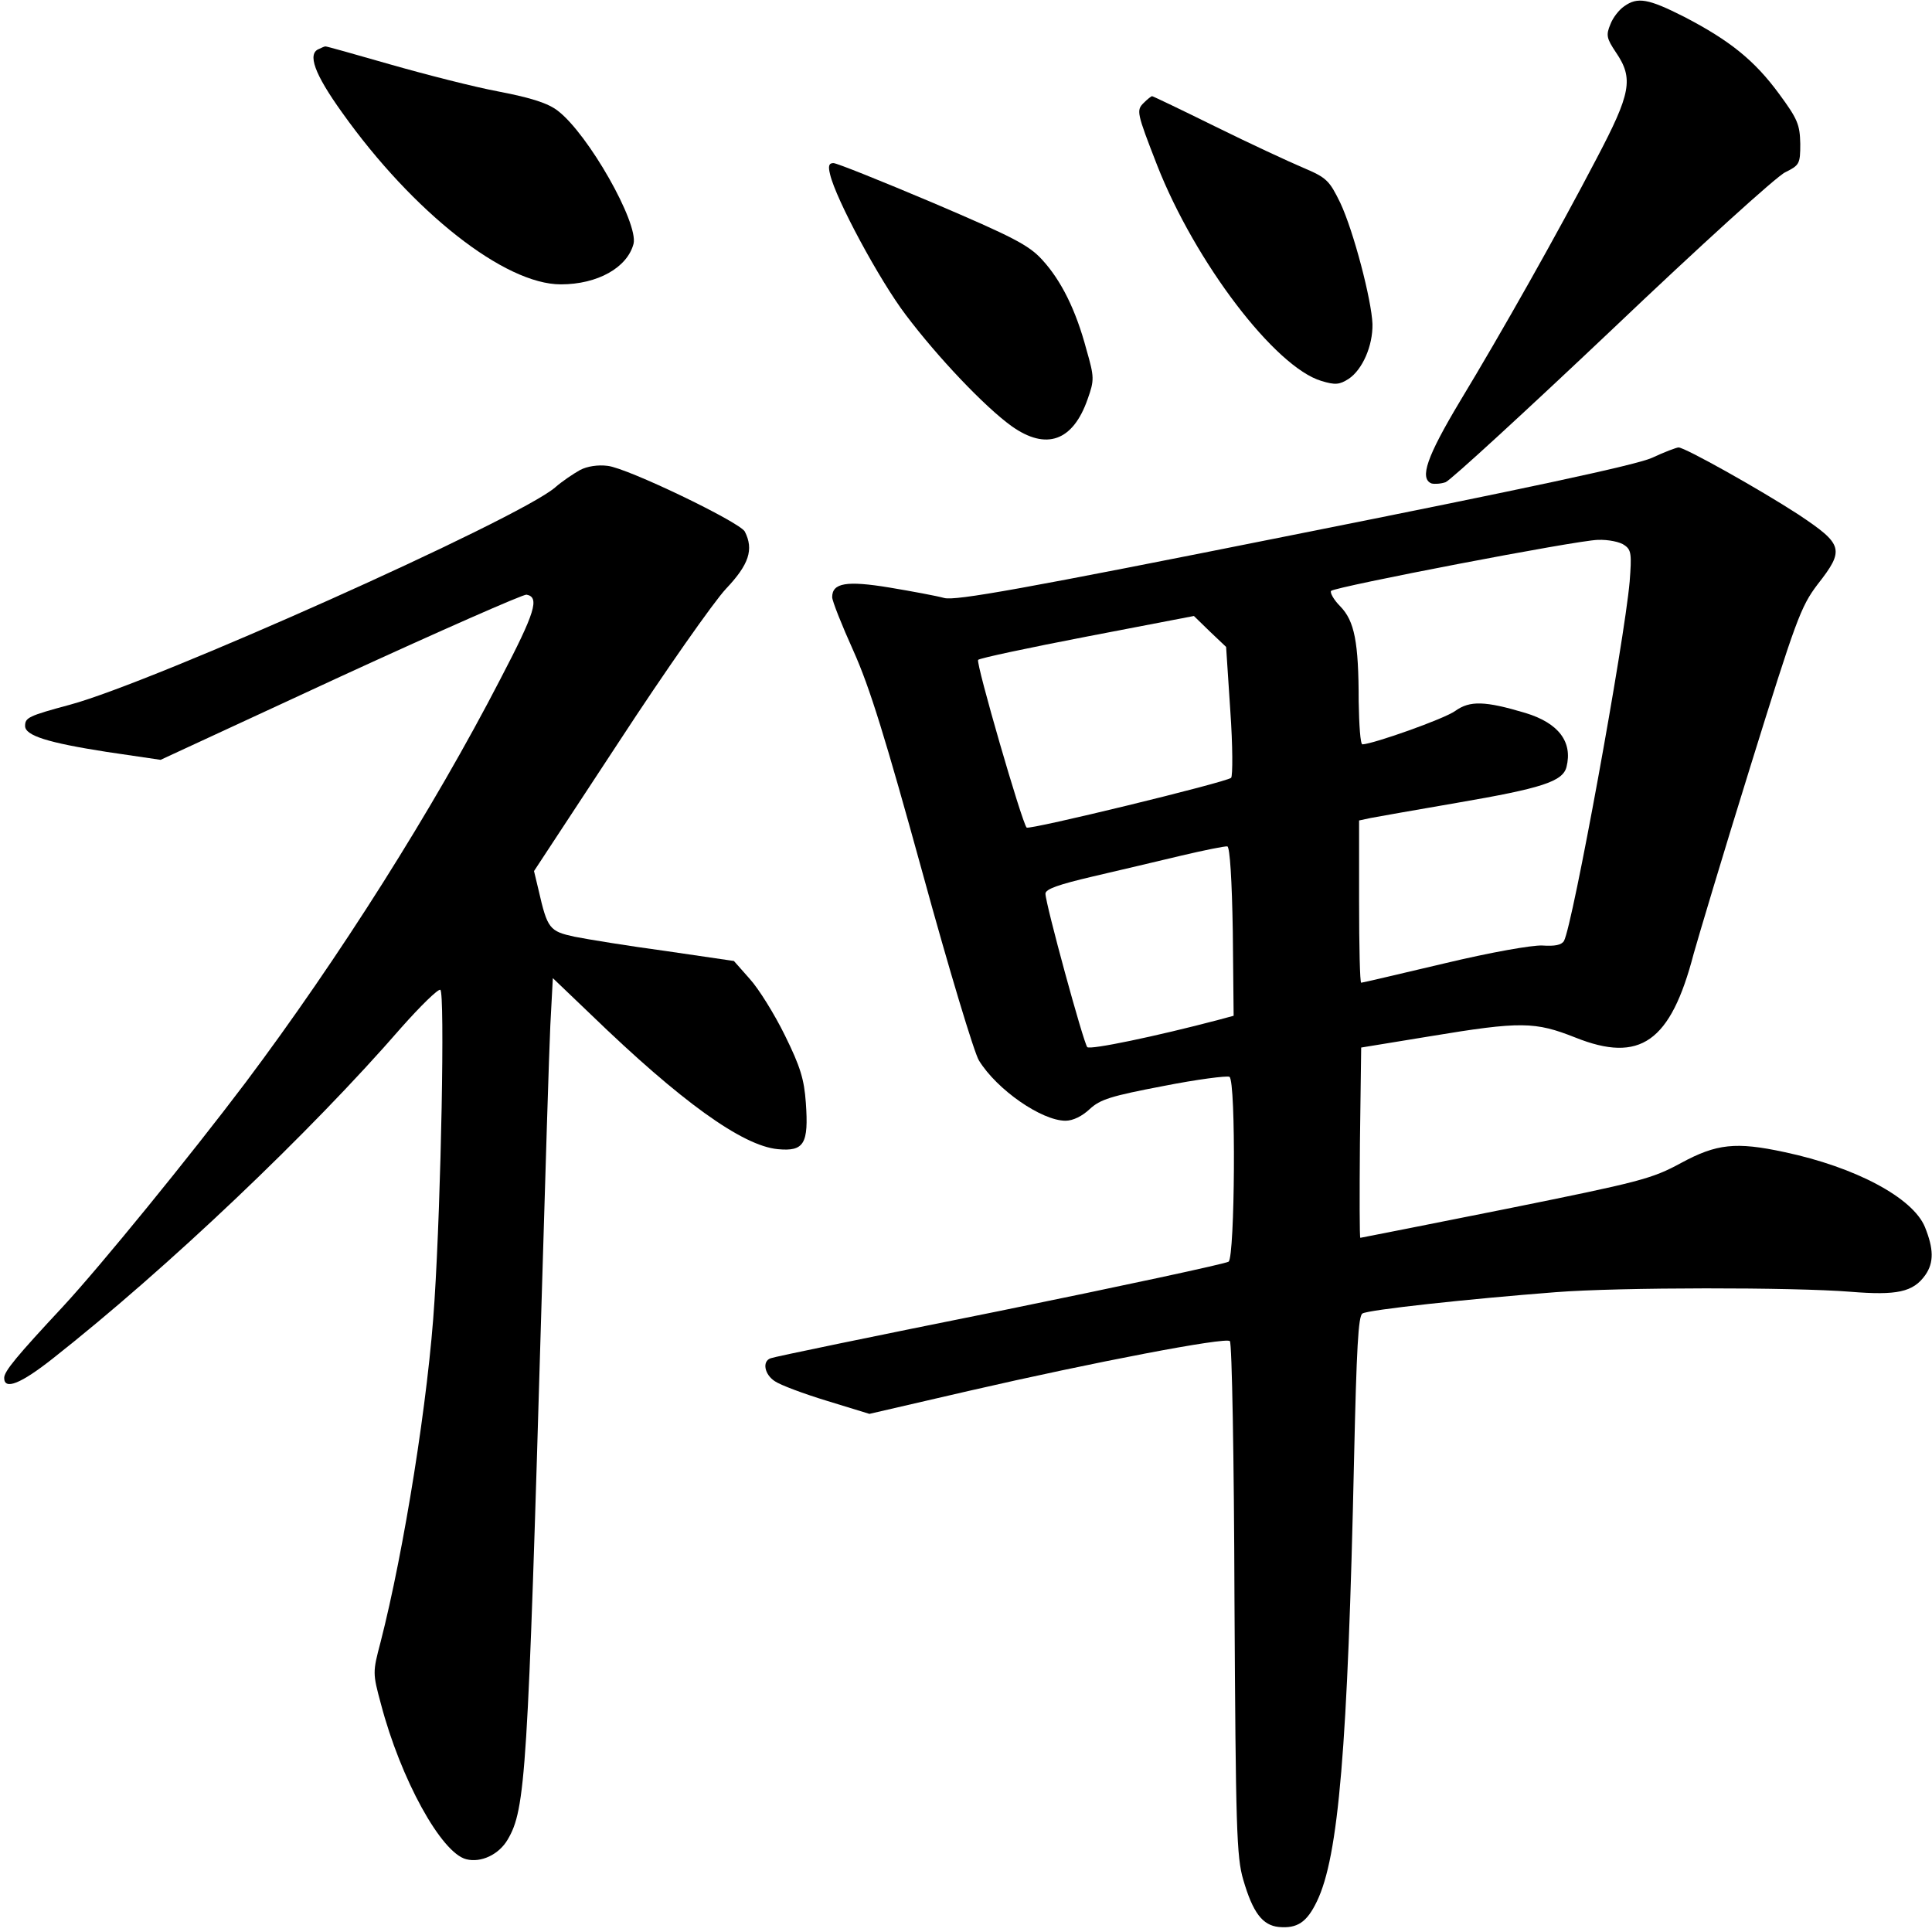
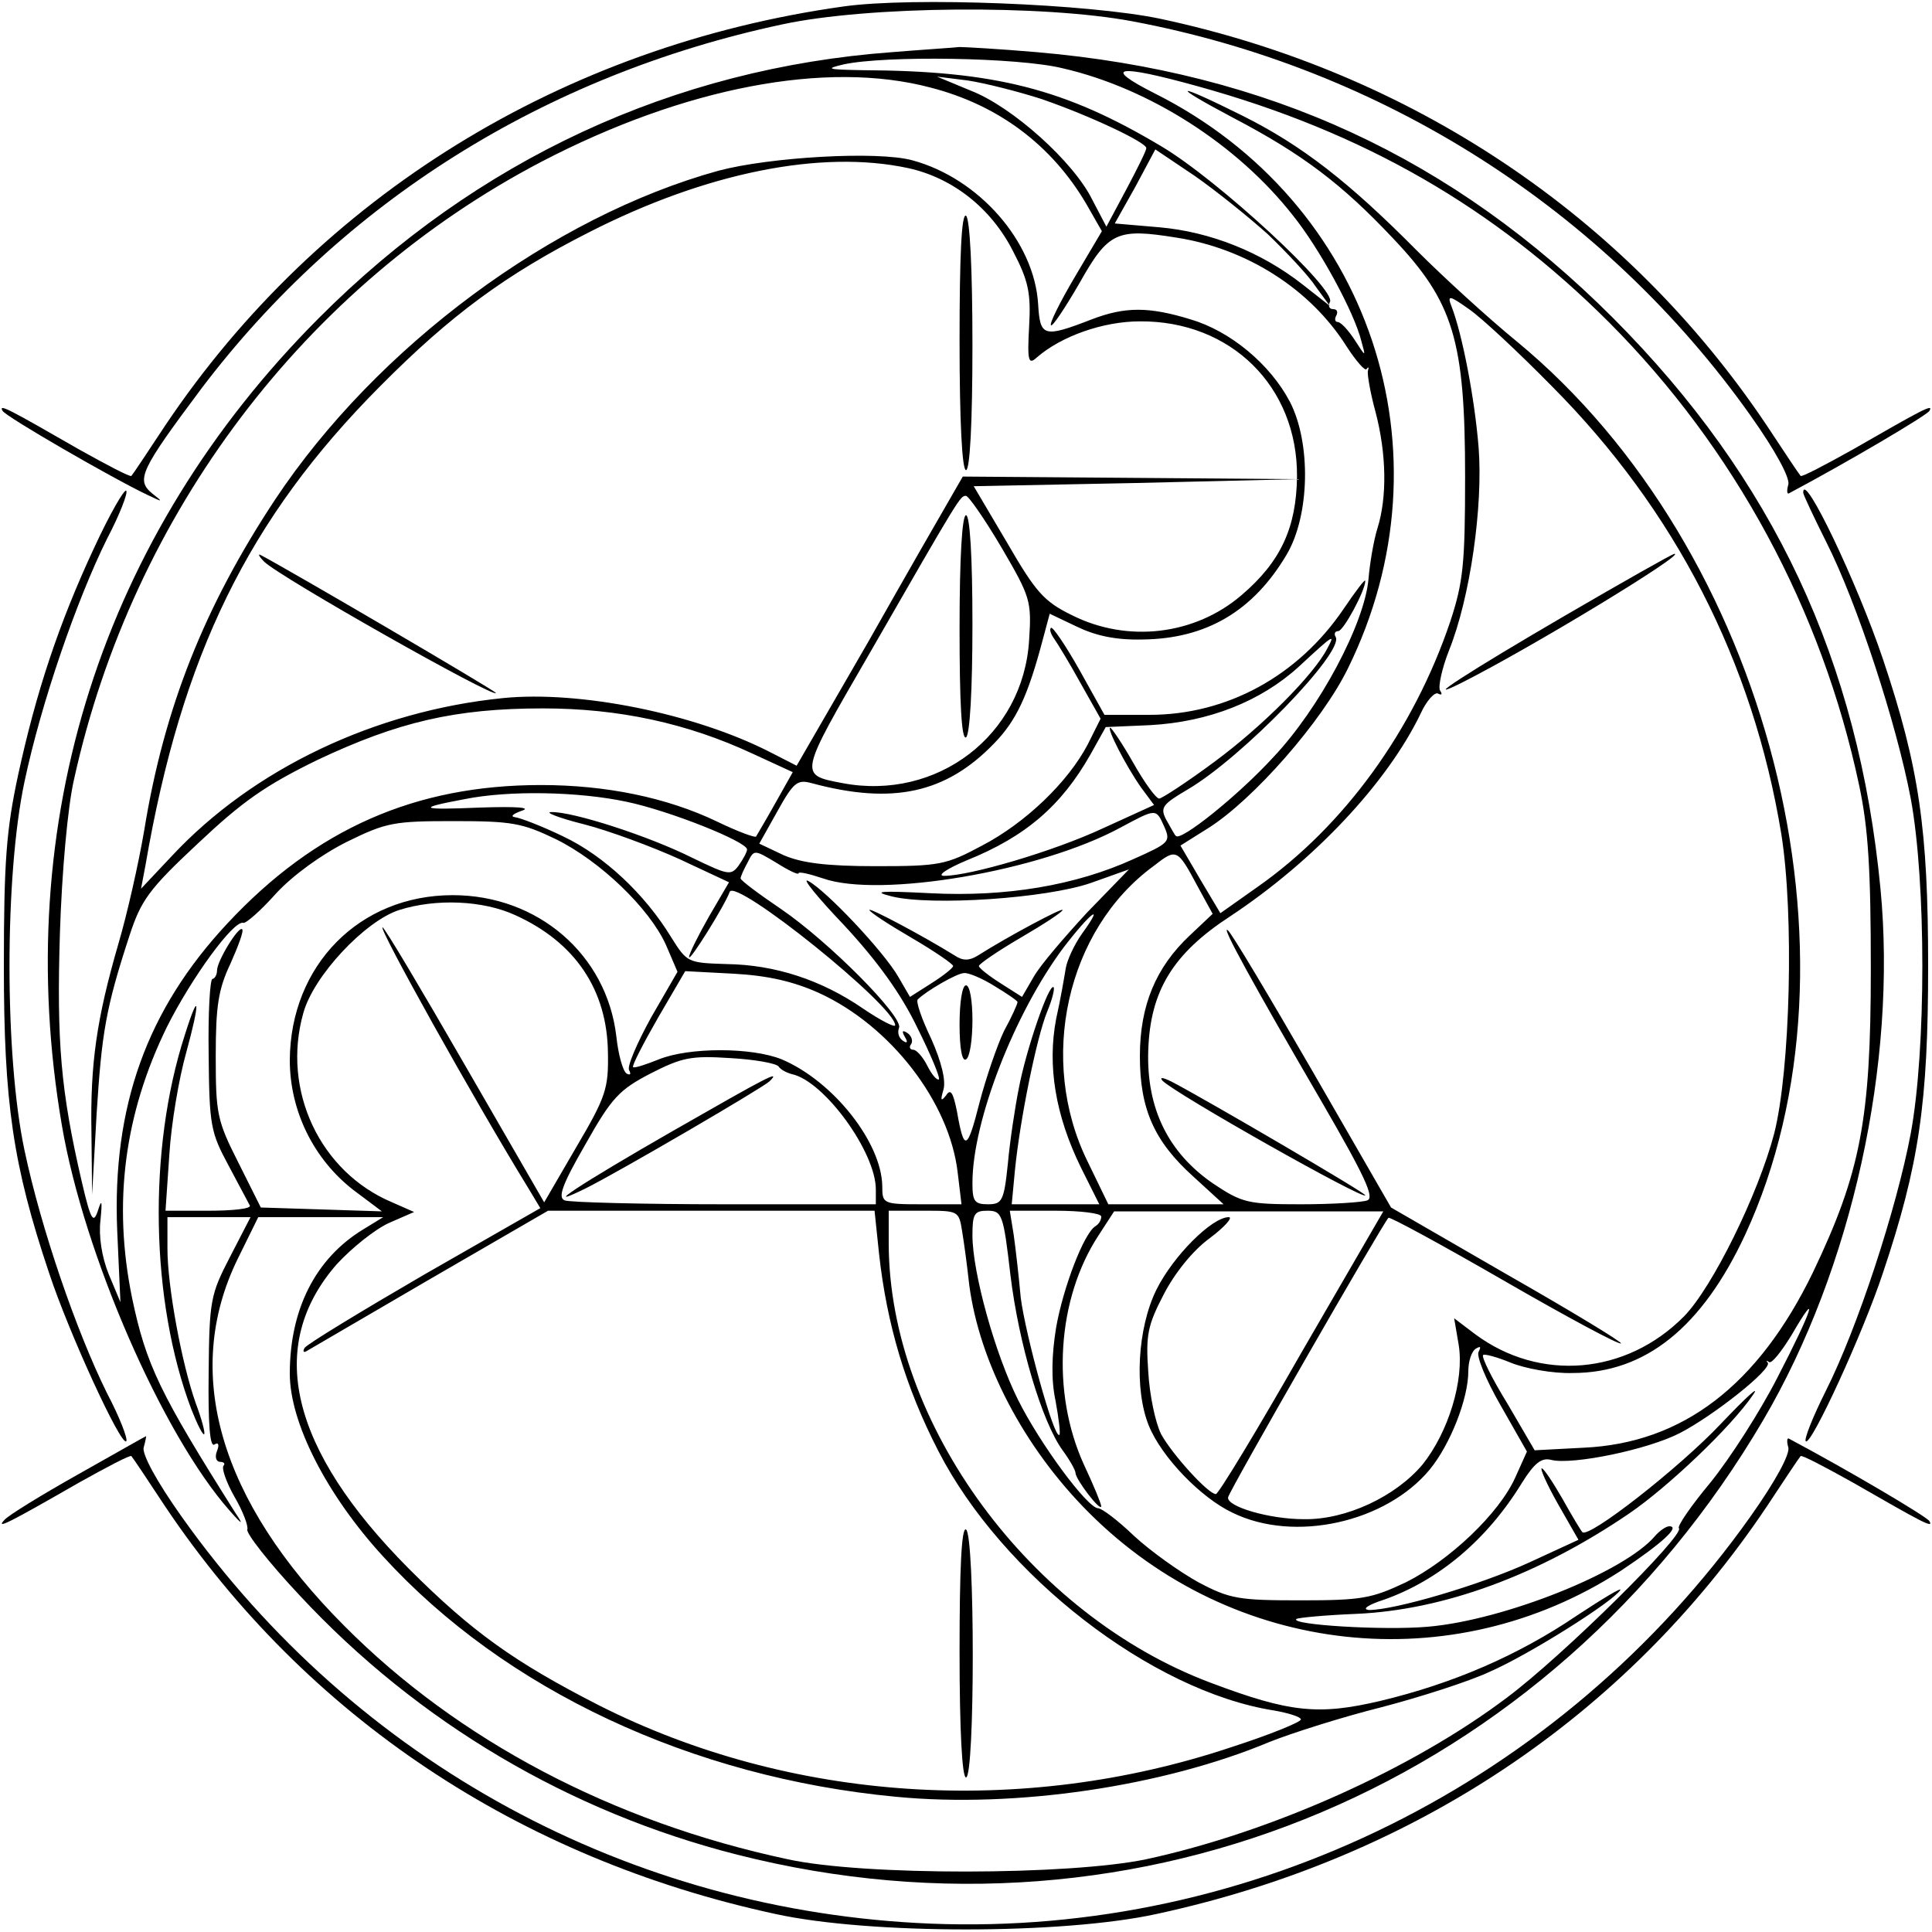
- <svg xmlns="http://www.w3.org/2000/svg" height="462pt" preserveAspectRatio="xMidYMid meet" viewBox="0 0 462 462" width="462pt">
-   <g transform="matrix(.1 0 0 -.1 0 462)">
-     <path d="m3884 4605c-12-8-27-27-33-43-11-26-9-34 13-67 43-63 36-98-46-254-94-180-226-414-327-581-79-132-97-184-68-196 7-2 23-1 34 3s191 169 399 366c207 197 393 366 413 375 34 17 36 20 36 68-1 46-6 59-51 120-58 79-117 127-227 184-85 43-111 48-143 25z" />
-     <path d="m763 4503c-29-11-11-60 55-152 170-239 389-411 523-411 88 0 159 40 174 97 12 50-108 262-181 318-23 18-63 31-141 46-59 11-176 41-260 65s-154 44-155 43c-2 0-9-3-15-6z" />
-     <path d="m2735 4374c-18-18-17-23 32-149 91-232 282-483 393-516 33-10 43-9 65 5 33 22 58 79 57 131-2 57-45 222-77 290-26 53-32 60-89 84-33 14-128 58-209 98s-150 73-152 73-11-7-20-16z" />
-     <path d="m1985 4203c14-60 118-253 181-336 76-101 189-220 253-266 83-59 147-36 182 65 16 45 16 52-3 118-25 94-60 165-106 215-32 35-69 54-261 136-123 52-230 95-238 95-11 0-13-7-8-27z" />
-     <path d="m3950 3525c-38-17-304-74-857-184-650-130-808-158-835-151-18 5-77 16-131 25-103 17-137 11-137-23 0-9 23-67 51-129 39-87 76-207 165-530 63-230 124-432 135-449 43-70 150-144 207-144 18 0 40 11 58 28 25 23 50 31 176 55 81 16 152 25 158 22 16-10 13-430-2-442-7-5-254-58-548-118-294-59-541-110-547-113-21-7-15-39 10-55 13-9 69-30 125-47l101-31 238 55c300 69 614 129 624 119 5-5 10-283 11-618 3-546 5-616 21-670 23-79 46-109 85-113 44-4 67 11 91 61 52 107 74 368 89 1060 6 263 10 340 20 346 14 9 255 35 462 51 153 12 569 12 705 1 111-9 150-1 179 40 21 30 20 63-1 115-29 70-166 143-336 179-116 25-162 20-247-26-70-38-97-45-419-110-190-38-347-69-348-69-2 0-2 102-1 227l3 228 165 27c217 36 251 35 347-3 155-62 228-11 283 200 10 36 70 237 135 446 110 354 121 384 161 437 66 84 62 96-46 168-94 61-271 160-286 160-5 0-34-11-64-25zm-65-209c16-11 17-22 12-87-13-146-136-820-157-859-6-10-22-13-52-11-25 1-122-16-235-43-106-25-195-46-198-46s-5 87-5 194v194l28 6c15 3 107 19 205 36 204 35 254 51 263 86 15 60-19 105-98 129-97 29-133 30-168 5-26-19-196-79-222-80-5 0-8 46-9 103 0 142-10 192-44 227-16 16-25 33-22 37 11 10 587 121 638 122 25 1 54-5 64-13zm-943-395c6-85 6-156 2-161-13-11-482-125-489-119-11 11-122 394-116 401 3 4 121 29 261 56l255 49 38-37 39-37zm6-529 2-201-37-10c-148-39-306-72-313-65-9 10-100 343-100 367 0 11 32 22 113 41 61 14 157 37 212 50s105 23 110 22c6-2 11-80 13-204z" />
-     <path d="m1387 3496c-16-9-43-27-60-42-91-77-959-465-1159-519-100-27-108-31-108-51 0-23 54-40 195-62l129-19 430 199c237 109 437 197 445 196 32-6 21-42-62-201-161-312-387-669-610-966-132-175-347-439-437-536-109-117-140-154-140-170 0-30 40-14 117 47 273 215 615 540 832 790 47 53 89 94 94 91 11-6 2-495-14-743-14-231-73-599-129-817-19-72-19-74 1-148 47-179 144-356 204-371 35-9 78 11 99 47 43 73 48 156 81 1284 9 303 18 601 21 663l6 113 92-88c213-206 361-313 446-321 63-6 74 13 67 111-4 56-13 86-50 161-25 51-63 112-84 135l-38 43-164 24c-89 12-187 28-217 34-60 13-65 19-86 111l-11 46 203 309c111 170 227 335 256 366 55 58 67 94 45 137-13 23-281 152-328 157-23 3-49-1-66-10z" />
+ <svg xmlns="http://www.w3.org/2000/svg" version="1.0" width="300pt" height="300pt" viewBox="0 0 300 300" preserveAspectRatio="xMidYMid meet">
+   <g transform="translate(0,300) scale(0.1,-0.1)" fill="#000000" stroke="none">
+     <path d="M1310 2990 c-436 -61 -814 -294 -1053 -650 -27 -41 -51 -77 -53 -79 -2 -2 -38 17 -81 41 -108 62 -126 72 -119 60 5 -9 171 -105 226 -131 23 -11 24 -11 6 3 -25 21 -18 36 77 163 219 289 532 486 901 565 134 29 405 31 544 5 389 -73 733 -292 960 -612 39 -55 61 -96 59 -107 -3 -10 -2 -16 1 -14 92 49 214 121 218 128 7 12 -11 2 -119 -60 -43 -24 -79 -43 -81 -41 -2 2 -26 38 -53 79 -218 325 -552 548 -942 631 -110 23 -384 34 -491 19z" />
+     <path d="M1385 2919 c-339 -25 -645 -167 -890 -413 -337 -338 -479 -784 -399 -1253 34 -200 156 -480 260 -598 20 -23 23 -24 10 -5 -118 187 -139 230 -161 335 -30 147 -12 285 54 420 38 76 104 167 119 162 4 -1 27 19 51 46 26 28 70 60 110 80 61 30 73 32 166 32 90 0 106 -3 158 -28 69 -34 145 -107 171 -164 l18 -42 -41 -71 c-22 -40 -38 -77 -34 -82 3 -6 2 -8 -4 -5 -6 4 -13 30 -16 58 -15 127 -122 219 -254 219 -145 0 -252 -109 -253 -256 0 -79 37 -154 99 -202 l44 -33 -94 3 -94 3 -35 70 c-33 65 -35 76 -35 165 0 78 4 104 23 144 12 27 21 51 18 53 -5 6 -39 -49 -39 -64 0 -7 -4 -13 -7 -13 -4 0 -7 -53 -6 -117 1 -111 3 -121 31 -173 16 -30 31 -58 33 -62 2 -5 -27 -8 -64 -8 l-67 0 6 88 c3 48 15 118 26 157 22 80 21 101 -2 28 -58 -179 -53 -414 10 -581 9 -23 18 -41 20 -39 2 2 -4 24 -13 48 -22 62 -44 182 -44 240 l0 49 64 0 65 0 -32 -62 c-30 -58 -32 -67 -33 -179 -1 -81 2 -117 9 -112 6 4 8 0 4 -10 -4 -10 -1 -17 5 -17 6 0 8 -3 5 -6 -3 -4 4 -25 17 -48 13 -22 22 -46 20 -51 -2 -6 34 -52 81 -102 184 -198 420 -337 680 -403 627 -159 1261 110 1593 675 138 235 208 555 182 825 -34 354 -166 636 -415 886 -249 249 -536 382 -895 413 -58 5 -112 8 -120 8 -8 -1 -56 -4 -105 -8z m265 -25 c135 -31 272 -119 358 -229 41 -51 95 -150 106 -195 7 -25 7 -25 -11 3 -10 15 -21 27 -26 27 -4 0 -5 5 -2 10 3 6 1 10 -5 10 -6 0 -8 5 -5 11 12 18 -174 190 -262 242 -149 89 -258 117 -463 118 -55 1 -60 2 -30 9 64 14 271 11 340 -6z m210 -28 c257 -71 460 -188 639 -367 194 -195 330 -445 388 -719 14 -66 18 -130 18 -285 0 -234 -16 -316 -90 -471 -85 -175 -202 -265 -356 -272 l-76 -4 -42 72 c-24 39 -41 73 -38 76 2 2 21 -3 43 -12 22 -9 65 -17 96 -16 113 0 201 71 268 215 199 430 37 1064 -355 1387 -44 36 -113 99 -155 141 -105 106 -178 163 -270 209 -106 53 -117 51 -15 -3 107 -56 169 -103 248 -187 94 -99 112 -158 112 -370 0 -136 -3 -164 -23 -225 -57 -169 -165 -318 -299 -412 l-58 -41 -31 52 -31 53 43 27 c70 44 177 166 217 248 165 335 35 725 -300 893 -83 42 -59 46 67 11z m-415 -2 c105 -27 188 -89 242 -181 l24 -42 -42 -71 c-23 -39 -40 -73 -37 -75 2 -3 22 27 44 65 45 80 58 86 151 71 109 -17 208 -80 264 -169 15 -23 29 -39 31 -35 3 4 4 3 2 -3 -1 -6 4 -35 12 -64 17 -65 18 -132 3 -180 -6 -19 -12 -55 -14 -79 -6 -69 -76 -201 -148 -277 -55 -60 -144 -131 -151 -122 -2 1 -8 13 -15 25 -10 19 -6 24 33 47 84 49 244 214 230 237 -3 5 -1 9 4 9 8 0 42 63 42 78 0 4 -15 -16 -34 -44 -70 -103 -180 -164 -301 -164 l-70 0 -39 70 c-22 39 -42 68 -44 65 -3 -2 0 -10 5 -17 5 -7 24 -38 41 -69 l31 -55 -20 -40 c-31 -59 -97 -122 -164 -157 -56 -30 -66 -32 -165 -32 -77 0 -115 5 -143 17 l-38 18 28 50 c25 45 31 50 53 44 126 -34 209 -16 284 62 34 35 52 73 75 160 l11 41 42 -20 c29 -14 60 -21 102 -20 99 1 172 44 224 132 36 61 38 173 5 237 -31 59 -93 110 -154 128 -65 20 -102 20 -154 0 -75 -29 -80 -27 -83 24 -6 97 -92 195 -195 223 -54 15 -222 5 -301 -16 -258 -71 -531 -273 -689 -511 -109 -165 -172 -322 -203 -513 -9 -53 -27 -132 -40 -176 -34 -117 -44 -187 -42 -294 l1 -96 7 125 c8 126 14 164 51 277 18 55 30 72 106 143 69 65 104 90 186 130 125 59 214 80 350 80 118 0 224 -23 325 -70 l63 -29 -27 -48 c-15 -27 -29 -50 -30 -52 -2 -2 -29 8 -60 23 -79 38 -174 57 -274 57 -195 0 -350 -68 -487 -215 -125 -134 -179 -284 -171 -477 l5 -111 -18 43 c-11 27 -16 60 -13 84 3 31 2 34 -4 15 -7 -21 -11 -15 -25 45 -33 142 -39 218 -34 385 3 95 12 197 22 240 91 413 359 767 726 959 221 115 442 158 604 115z m173 -18 c75 -26 162 -67 162 -76 0 -4 -14 -32 -31 -64 l-31 -58 -22 42 c-29 59 -124 144 -188 169 l-53 22 48 -6 c26 -4 78 -17 115 -29z m351 -210 c29 -28 63 -64 74 -81 l22 -30 -42 33 c-65 51 -144 82 -222 89 l-70 6 32 57 31 58 61 -41 c33 -23 84 -64 114 -91z m-559 103 c69 -15 129 -62 163 -129 24 -46 28 -65 25 -117 -3 -54 -1 -60 12 -48 38 33 103 56 160 56 141 1 245 -101 244 -241 -1 -79 -25 -132 -86 -184 -72 -62 -177 -75 -264 -31 -43 21 -56 36 -100 112 l-52 88 252 5 251 6 -260 2 -260 2 -19 -33 c-10 -17 -68 -118 -128 -224 l-111 -192 -41 21 c-117 60 -296 96 -415 84 -199 -20 -388 -110 -514 -245 l-48 -51 7 37 c56 326 160 538 364 743 110 111 196 174 324 239 182 93 361 129 496 100z m1000 -339 c191 -192 312 -427 356 -695 20 -125 14 -366 -11 -465 -25 -95 -96 -239 -140 -284 -90 -91 -224 -102 -324 -28 l-33 25 7 -41 c9 -55 -16 -136 -56 -186 -42 -50 -119 -86 -184 -85 -55 0 -121 20 -118 34 1 9 240 425 249 434 2 2 83 -42 180 -98 97 -56 179 -100 181 -97 2 2 -77 50 -177 107 l-180 104 -121 210 c-67 116 -126 215 -132 220 -14 13 40 -85 146 -267 66 -114 82 -148 70 -152 -8 -3 -54 -6 -103 -6 -82 0 -91 2 -136 32 -70 48 -104 117 -101 207 3 92 38 150 127 208 130 86 244 207 296 315 9 20 22 34 27 31 6 -3 7 -1 3 5 -3 6 3 34 14 62 33 82 53 224 46 315 -6 75 -25 175 -42 219 -7 18 -4 18 27 -4 19 -13 77 -67 129 -120z m-855 -250 c45 -77 47 -83 43 -144 -9 -148 -143 -250 -290 -222 -68 13 -68 11 42 201 142 247 141 245 150 245 4 0 29 -36 55 -80z m506 -157 c-21 -41 -101 -121 -174 -175 -43 -32 -83 -58 -87 -58 -5 0 -23 25 -40 55 -17 30 -34 55 -36 55 -6 0 24 -59 48 -93 l20 -27 -79 -36 c-77 -36 -207 -74 -247 -74 -12 0 4 11 35 24 92 37 147 85 192 164 l24 43 69 3 c91 5 172 37 231 91 54 50 57 52 44 28z m-1088 -238 c67 -14 187 -62 187 -74 0 -4 -6 -15 -13 -25 -12 -16 -16 -15 -72 12 -68 34 -186 72 -219 71 -11 0 11 -9 51 -19 39 -10 106 -35 148 -54 l77 -36 -31 -53 c-17 -30 -31 -58 -31 -63 0 -9 56 81 63 101 8 23 257 -177 257 -207 0 -4 -22 7 -50 26 -64 44 -136 68 -212 69 -60 2 -61 2 -86 42 -41 67 -104 126 -167 156 -33 16 -67 29 -75 30 -8 1 -4 5 10 10 16 5 -6 7 -65 5 -94 -4 -99 -1 -24 13 69 14 177 12 252 -4z m835 -39 c10 -23 8 -25 -48 -50 -90 -41 -198 -59 -315 -53 -79 4 -92 3 -60 -5 62 -15 240 -3 309 21 l59 21 -65 -67 c-35 -38 -73 -82 -83 -100 l-18 -31 -33 21 c-19 12 -34 24 -34 27 0 3 29 23 65 44 36 21 65 40 65 43 0 4 -83 -40 -132 -71 -13 -8 -23 -8 -35 0 -50 31 -133 75 -133 71 0 -3 29 -22 65 -43 36 -21 65 -41 65 -44 0 -3 -15 -15 -34 -27 l-33 -21 -18 31 c-23 40 -113 135 -140 149 -11 6 14 -25 56 -69 51 -55 88 -106 113 -158 21 -42 36 -78 34 -81 -3 -2 -11 7 -18 21 -7 14 -17 25 -22 25 -5 0 -7 4 -3 9 3 5 0 13 -6 17 -8 5 -9 3 -4 -6 5 -8 4 -11 -3 -6 -6 4 -9 12 -6 20 7 17 -109 134 -184 185 -34 23 -62 44 -62 47 0 3 5 14 11 25 10 20 10 20 45 -1 19 -12 34 -19 34 -16 0 3 17 -1 38 -8 88 -31 337 11 462 79 56 30 55 30 68 1z m52 -93 l23 -42 -36 -34 c-52 -49 -77 -108 -77 -187 0 -82 22 -132 83 -187 l47 -43 -90 0 -89 0 -32 66 c-78 158 -33 360 102 459 36 28 37 28 69 -32z m-1060 -44 c93 -42 143 -116 144 -214 1 -55 -3 -68 -49 -146 l-50 -86 -123 213 c-68 118 -125 214 -128 214 -7 0 141 -266 227 -406 l18 -30 -180 -103 c-98 -57 -182 -108 -186 -114 -3 -5 -2 -8 3 -5 5 3 91 53 192 112 l183 106 254 0 253 0 7 -67 c12 -109 41 -207 92 -306 99 -193 331 -373 521 -403 23 -4 42 -10 42 -14 0 -4 -49 -24 -108 -43 -326 -109 -685 -85 -982 65 -131 67 -197 114 -295 212 -185 186 -223 346 -112 473 23 25 59 54 81 64 l39 17 -34 15 c-112 47 -172 174 -138 294 16 58 96 143 149 160 57 18 130 15 180 -8z m880 -29 c-12 -17 -23 -41 -25 -53 -2 -12 -8 -48 -15 -79 -14 -73 -1 -150 38 -230 l29 -58 -68 0 -68 0 5 53 c8 80 34 207 50 246 8 19 12 36 10 38 -7 7 -43 -98 -54 -157 -6 -30 -14 -83 -17 -117 -6 -58 -9 -63 -31 -63 -21 0 -24 5 -24 33 0 96 65 263 141 365 42 55 66 73 29 22z m-408 -92 c111 -51 202 -169 215 -278 l6 -50 -62 0 c-60 0 -61 1 -61 28 -1 68 -76 163 -156 197 -47 19 -144 19 -191 0 -20 -8 -38 -14 -40 -12 -2 2 16 37 39 77 l42 72 76 -4 c53 -3 92 -12 132 -30z m272 11 c20 -12 36 -23 36 -25 0 -3 -9 -23 -21 -45 -11 -23 -28 -73 -38 -111 -19 -75 -24 -77 -35 -14 -6 30 -10 36 -17 25 -8 -10 -9 -8 -4 9 4 14 -3 43 -19 79 -15 31 -24 58 -21 61 13 13 61 41 72 41 6 1 28 -8 47 -20z m-335 -125 c3 -5 13 -10 21 -12 50 -11 130 -121 130 -179 l0 -23 -234 0 c-129 0 -241 3 -249 6 -11 4 -5 23 32 87 41 73 53 85 101 110 49 25 63 28 124 24 37 -2 71 -8 75 -13z m285 -256 c3 -18 8 -55 11 -83 16 -121 85 -253 186 -354 223 -223 564 -260 826 -90 63 42 93 69 75 69 -5 0 -15 -7 -22 -15 -47 -56 -235 -131 -353 -141 -69 -6 -214 3 -204 12 2 2 44 6 93 8 136 6 283 60 424 156 60 41 158 134 192 184 12 17 -10 -3 -50 -45 -64 -68 -206 -179 -215 -168 -2 2 -16 25 -31 52 -15 26 -29 47 -32 47 -3 0 8 -25 25 -55 l32 -56 -76 -35 c-76 -35 -209 -74 -249 -74 -12 1 -2 8 23 16 85 30 160 93 214 181 20 32 31 40 46 36 33 -8 150 16 200 42 52 27 143 99 136 109 -3 3 -2 4 2 1 4 -3 19 16 35 42 44 76 33 40 -22 -66 -27 -53 -74 -126 -104 -163 -30 -36 -52 -68 -49 -71 10 -10 -181 -199 -267 -263 -147 -111 -366 -209 -560 -251 -119 -25 -439 -26 -557 0 -272 58 -512 185 -688 362 -195 195 -252 394 -166 570 l32 65 97 0 97 0 -31 -19 c-74 -45 -114 -124 -114 -224 0 -76 57 -188 145 -284 189 -207 479 -343 796 -373 186 -18 415 16 580 85 35 14 114 39 174 54 61 16 136 40 168 55 60 26 192 109 203 127 3 5 -27 -13 -68 -40 -90 -61 -191 -105 -304 -132 -97 -23 -142 -18 -264 28 -280 105 -499 402 -500 681 l0 52 55 0 c53 0 54 0 59 -32z m75 -68 c13 -107 49 -228 81 -272 11 -15 20 -31 20 -35 0 -10 39 -61 40 -52 0 4 -12 33 -27 65 -51 112 -42 257 23 356 l24 37 209 0 209 0 -127 -219 c-69 -121 -129 -220 -133 -220 -12 0 -68 62 -85 93 -9 18 -18 61 -20 97 -4 57 -1 72 24 120 17 33 45 68 71 87 24 18 37 33 30 33 -26 0 -86 -60 -112 -112 -30 -60 -35 -156 -12 -212 20 -49 81 -112 130 -135 96 -47 238 -15 306 67 32 39 60 110 60 153 0 15 5 31 12 35 7 4 8 3 4 -5 -4 -6 11 -43 34 -83 l41 -72 -18 -40 c-25 -56 -102 -129 -170 -163 -53 -25 -68 -28 -163 -28 -96 0 -110 2 -159 28 -29 16 -74 48 -100 72 -25 24 -50 43 -56 43 -17 1 -90 100 -124 168 -36 72 -71 198 -71 256 0 33 3 38 23 38 23 0 25 -5 36 -100z m141 91 c0 -6 -4 -12 -9 -15 -18 -11 -50 -95 -61 -157 -7 -43 -8 -81 -1 -114 5 -27 8 -52 6 -53 -8 -8 -53 157 -60 213 -3 33 -8 77 -11 98 l-6 37 71 0 c39 0 71 -4 71 -9z" />
+     <path d="M1490 2471 c0 -127 4 -201 10 -201 6 0 10 71 10 194 0 119 -4 197 -10 201 -7 4 -10 -63 -10 -194z" />
+     <path d="M410 2128 c24 -24 360 -214 360 -204 0 3 -321 191 -365 214 -5 3 -3 -2 5 -10z" />
+     <path d="M2430 2044 c-146 -85 -230 -139 -160 -104 109 55 349 201 330 200 -3 0 -79 -43 -170 -96z" />
+     <path d="M1805 1322 c19 -20 315 -187 315 -178 0 4 -250 150 -300 176 -14 7 -20 8 -15 2z" />
+     <path d="M1490 2024 c0 -114 3 -173 10 -169 6 4 10 73 10 176 0 106 -4 169 -10 169 -6 0 -10 -65 -10 -176z" />
+     <path d="M1490 436 c0 -124 4 -196 10 -196 14 0 14 377 0 385 -7 4 -10 -62 -10 -189z" />
+     <path d="M1490 1409 c0 -37 4 -58 10 -54 6 3 10 31 10 61 0 30 -4 54 -10 54 -6 0 -10 -27 -10 -61z" />
+     <path d="M1045 1244 c-143 -82 -210 -126 -135 -89 52 26 273 155 285 166 19 19 -5 6 -150 -77z" />
+     <path d="M146 2149 c-55 -118 -90 -224 -118 -353 -18 -84 -22 -133 -22 -296 0 -212 14 -309 70 -476 31 -94 112 -270 120 -262 3 3 -10 37 -30 75 -47 95 -102 254 -128 377 -31 146 -31 426 0 572 26 123 81 282 128 377 20 38 33 72 30 75 -3 3 -26 -37 -50 -89z" />
+     <path d="M2800 2235 c0 -3 16 -37 36 -77 48 -95 109 -282 131 -398 24 -130 24 -390 0 -520 -22 -117 -83 -303 -132 -400 -20 -40 -34 -75 -31 -78 8 -8 89 168 120 262 56 167 70 264 70 476 0 212 -14 309 -70 476 -40 119 -124 295 -124 259z" />
+     <path d="M122 711 c-57 -32 -109 -64 -115 -71 -15 -16 8 -4 116 58 43 24 79 43 81 41 2 -2 26 -38 53 -79 219 -326 549 -546 947 -632 146 -32 446 -32 592 0 398 86 728 306 947 632 27 41 51 77 53 79 2 2 38 -17 81 -41 108 -62 126 -72 119 -60 -4 7 -126 79 -218 128 -3 2 -4 -4 -1 -14 2 -11 -20 -52 -59 -107 -294 -414 -774 -652 -1273 -632 -467 19 -892 250 -1163 632 -39 55 -61 96 -59 107 3 10 4 18 4 18 -1 0 -48 -27 -105 -59z" />
  </g>
</svg>
